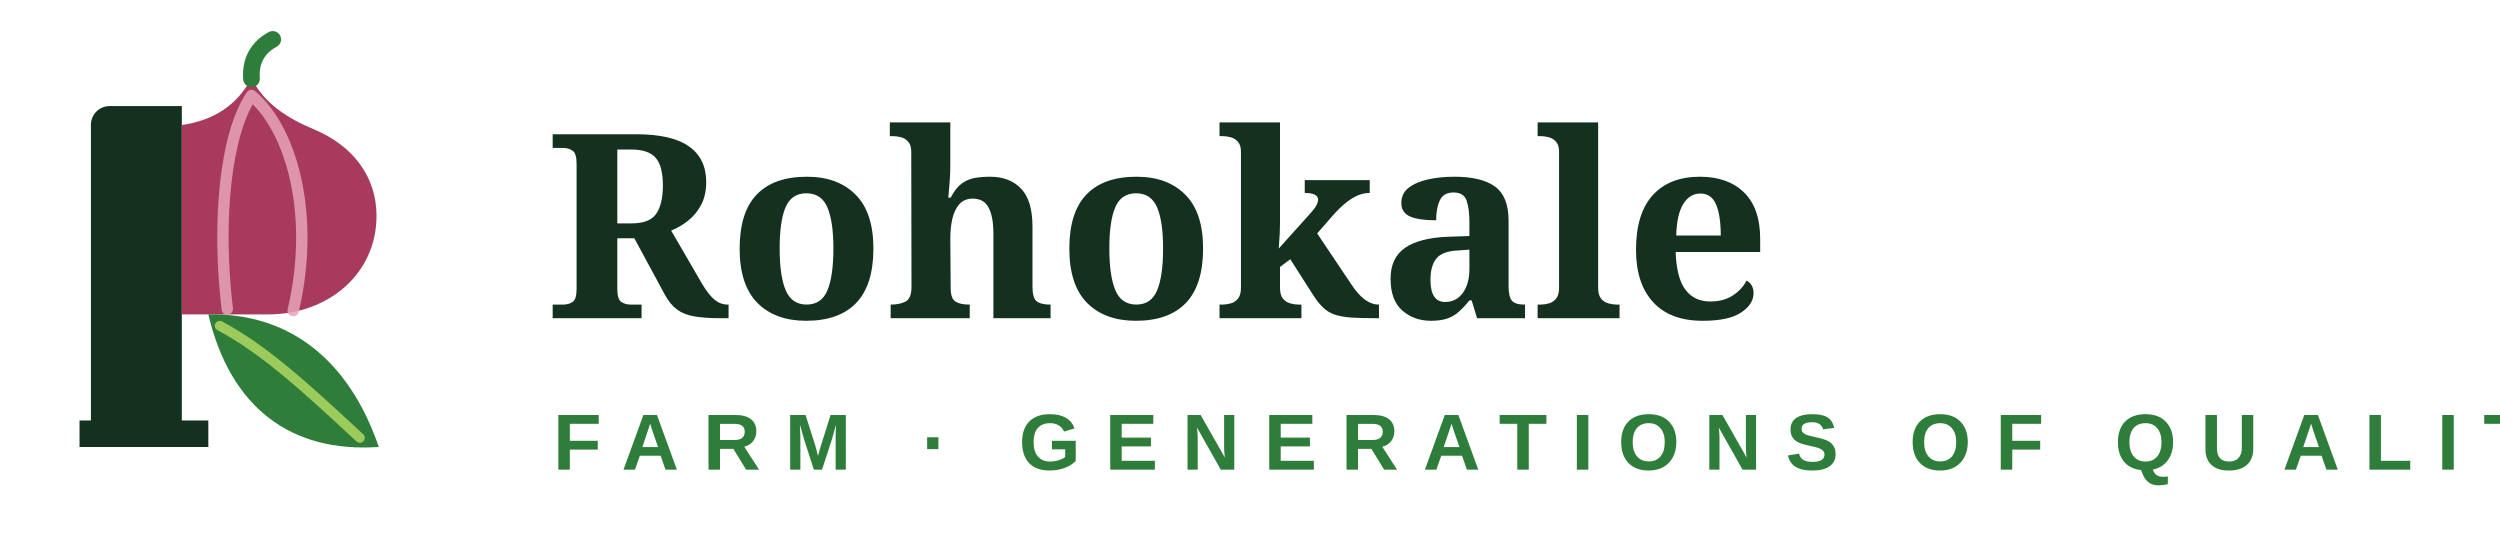
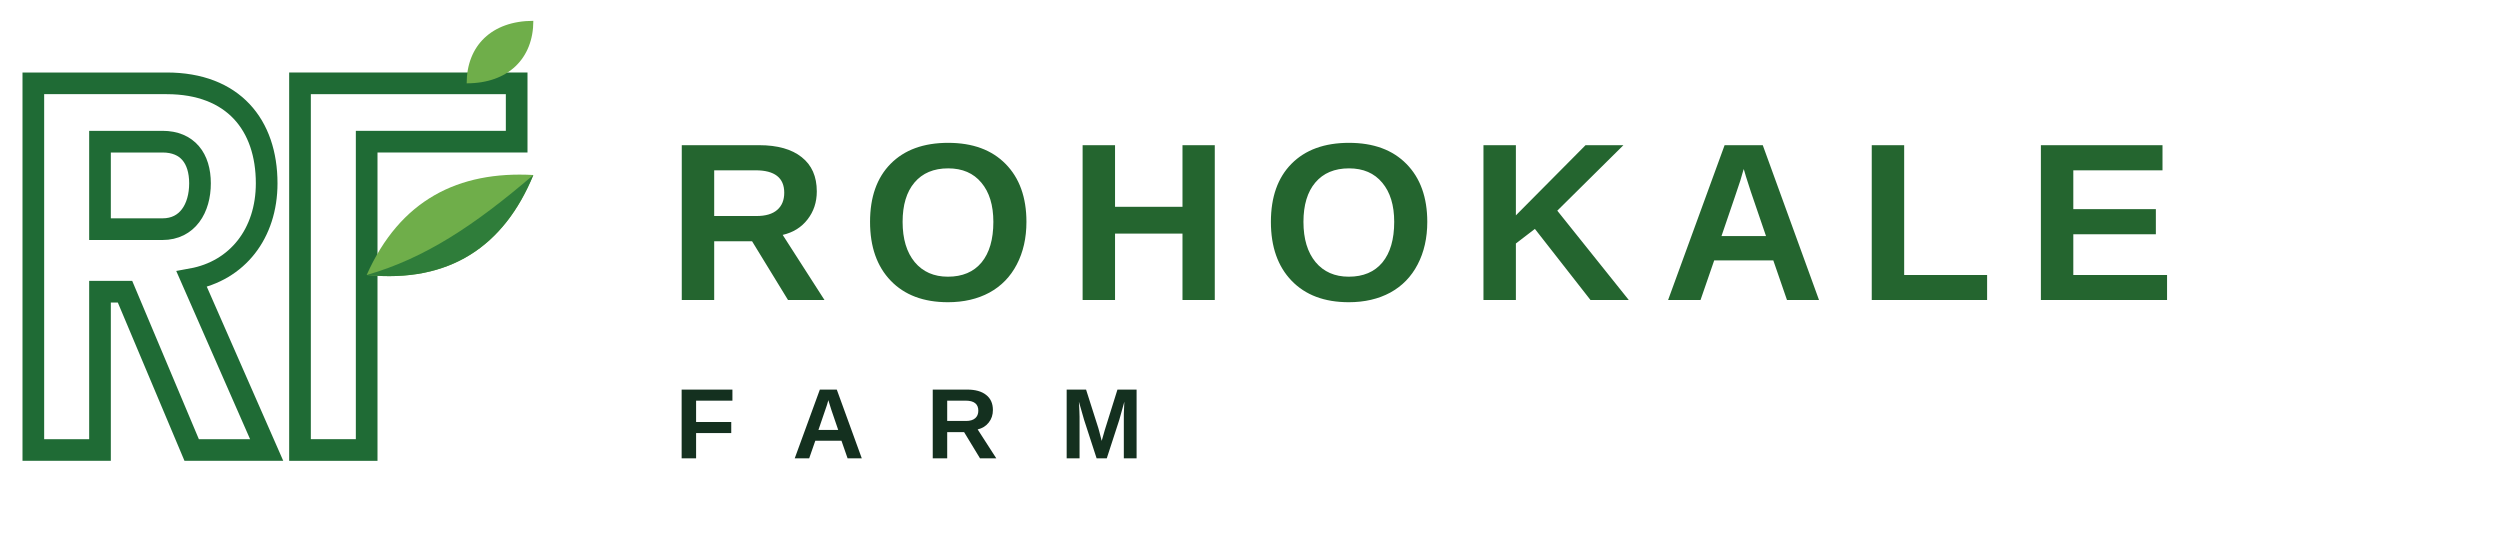
- <svg xmlns="http://www.w3.org/2000/svg" viewBox="0 0 330 72" role="img" aria-label="Rohokale Farm — Generations of Quality">
-   <g transform="translate(0 4)">
-     <path d="M12 12.5c0-1.4 1.1-2.5 2.5-2.5H24v41.5h3.5V55h-17v-3.5H12Z" fill="#14301F" />
-     <path d="M24 12.5c4.2-.6 7.3-2.6 9.2-6.2 1.6 3.3 4.7 5.3 8.3 6.8 5.2 2.2 8.2 6.3 8.2 11.4 0 7.6-6.3 13-14.3 13H24Z" fill="#A83A5E" />
-     <path d="M33.2 8.6c-3.4 5-4.6 16.4-3.2 28.2M33.2 8.6c5.2 4.4 8.5 15.6 5.5 28.4" fill="none" stroke="#E7A3B9" stroke-width="1.5" stroke-linecap="round" opacity=".85" />
-     <path d="M33.2 6.4c-.2-2.4.9-4.2 2.8-5.2" fill="none" stroke="#2F7D3A" stroke-width="2.2" stroke-linecap="round" />
-     <path d="M27.5 37.5c10.5-.2 18.5 5.8 22.5 17.5-11.6.8-19.6-5.2-22.5-17.5Z" fill="#2F7D3A" />
-     <path d="M29 39c6 3.2 11.5 8.3 18.5 14.8" fill="none" stroke="#9CCB5B" stroke-width="1.3" stroke-linecap="round" />
-   </g>
-   <text x="72" y="42" font-family="Fraunces, Georgia, serif" font-size="34" font-weight="600" fill="#14301F">Rohokale</text>
-   <text x="73" y="62" font-family="Manrope, Arial, sans-serif" font-size="10.5" font-weight="800" letter-spacing="3.2" fill="#2F7D3A">FARM · GENERATIONS OF QUALITY</text>
+ <svg xmlns="http://www.w3.org/2000/svg" viewBox="0 0 300 64" role="img" aria-label="Rohokale Farm">
+   <svg x="0" y="2" width="68" height="60" viewBox="-4 -8 68 60">
+     <g fill="none" stroke="#1F6B35" stroke-width="2.6" stroke-linejoin="miter">
+       <path d="M0 0H16C24 0 28 5 28 12C28 18 24.5 22.5 19 23.5L28 44H19L11 25H8V44H0Z" />
+       <path d="M8 7H15.5C18.5 7 20 9 20 12S18.5 17.5 15.5 17.5H8Z" />
+       <path d="M32 0H58V7H40V44H32Z" />
+     </g>
+     <path d="M40 23C44 14 51 10.5 60 11 56.5 19.5 50 24 40 23Z" fill="#6FAE4A" />
+     <path d="M40 23C47 21 53 17 60 11 56.5 19.5 50 24 40 23Z" fill="#2F7D3A" />
+     <path d="M52 0C52-4.5 55-7.5 60-7.5 60-3 57 0 52 0Z" fill="#6FAE4A" />
+   </svg>
+   <text x="80" y="36" font-family="Manrope, Arial, sans-serif" font-size="27" font-weight="800" letter-spacing="3.8" fill="#24652F">ROHOKALE</text>
+   <text x="81" y="55" font-family="Manrope, Arial, sans-serif" font-size="12" font-weight="700" letter-spacing="7.4" fill="#14301F">FARM</text>
</svg>
